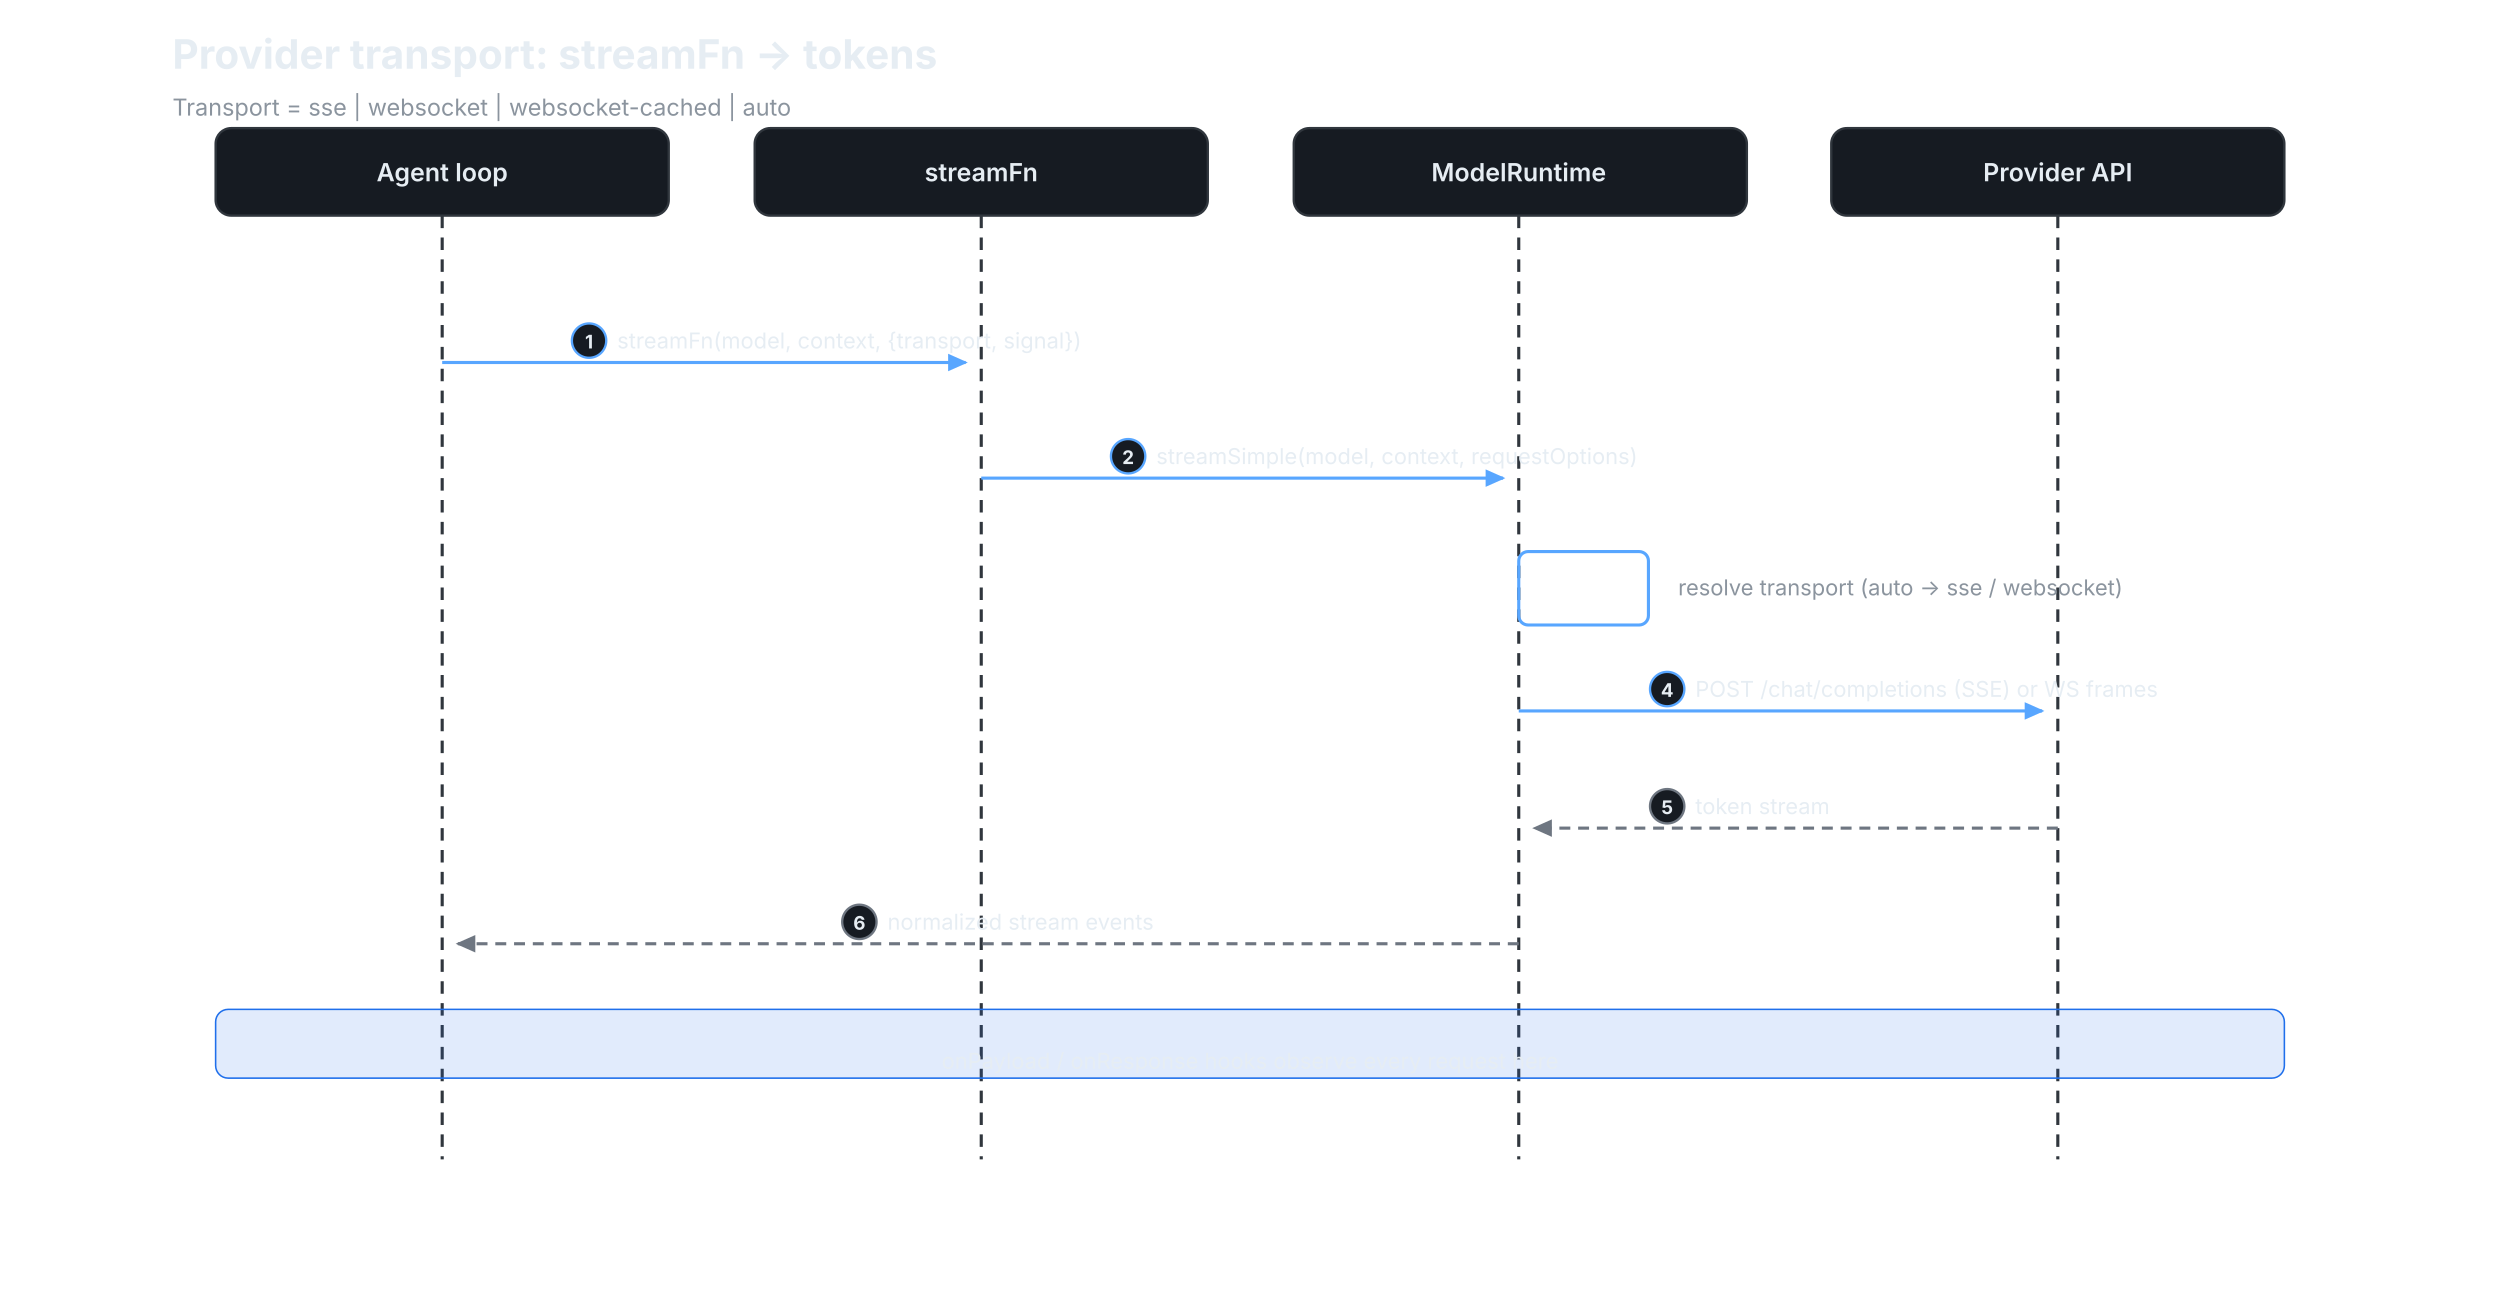
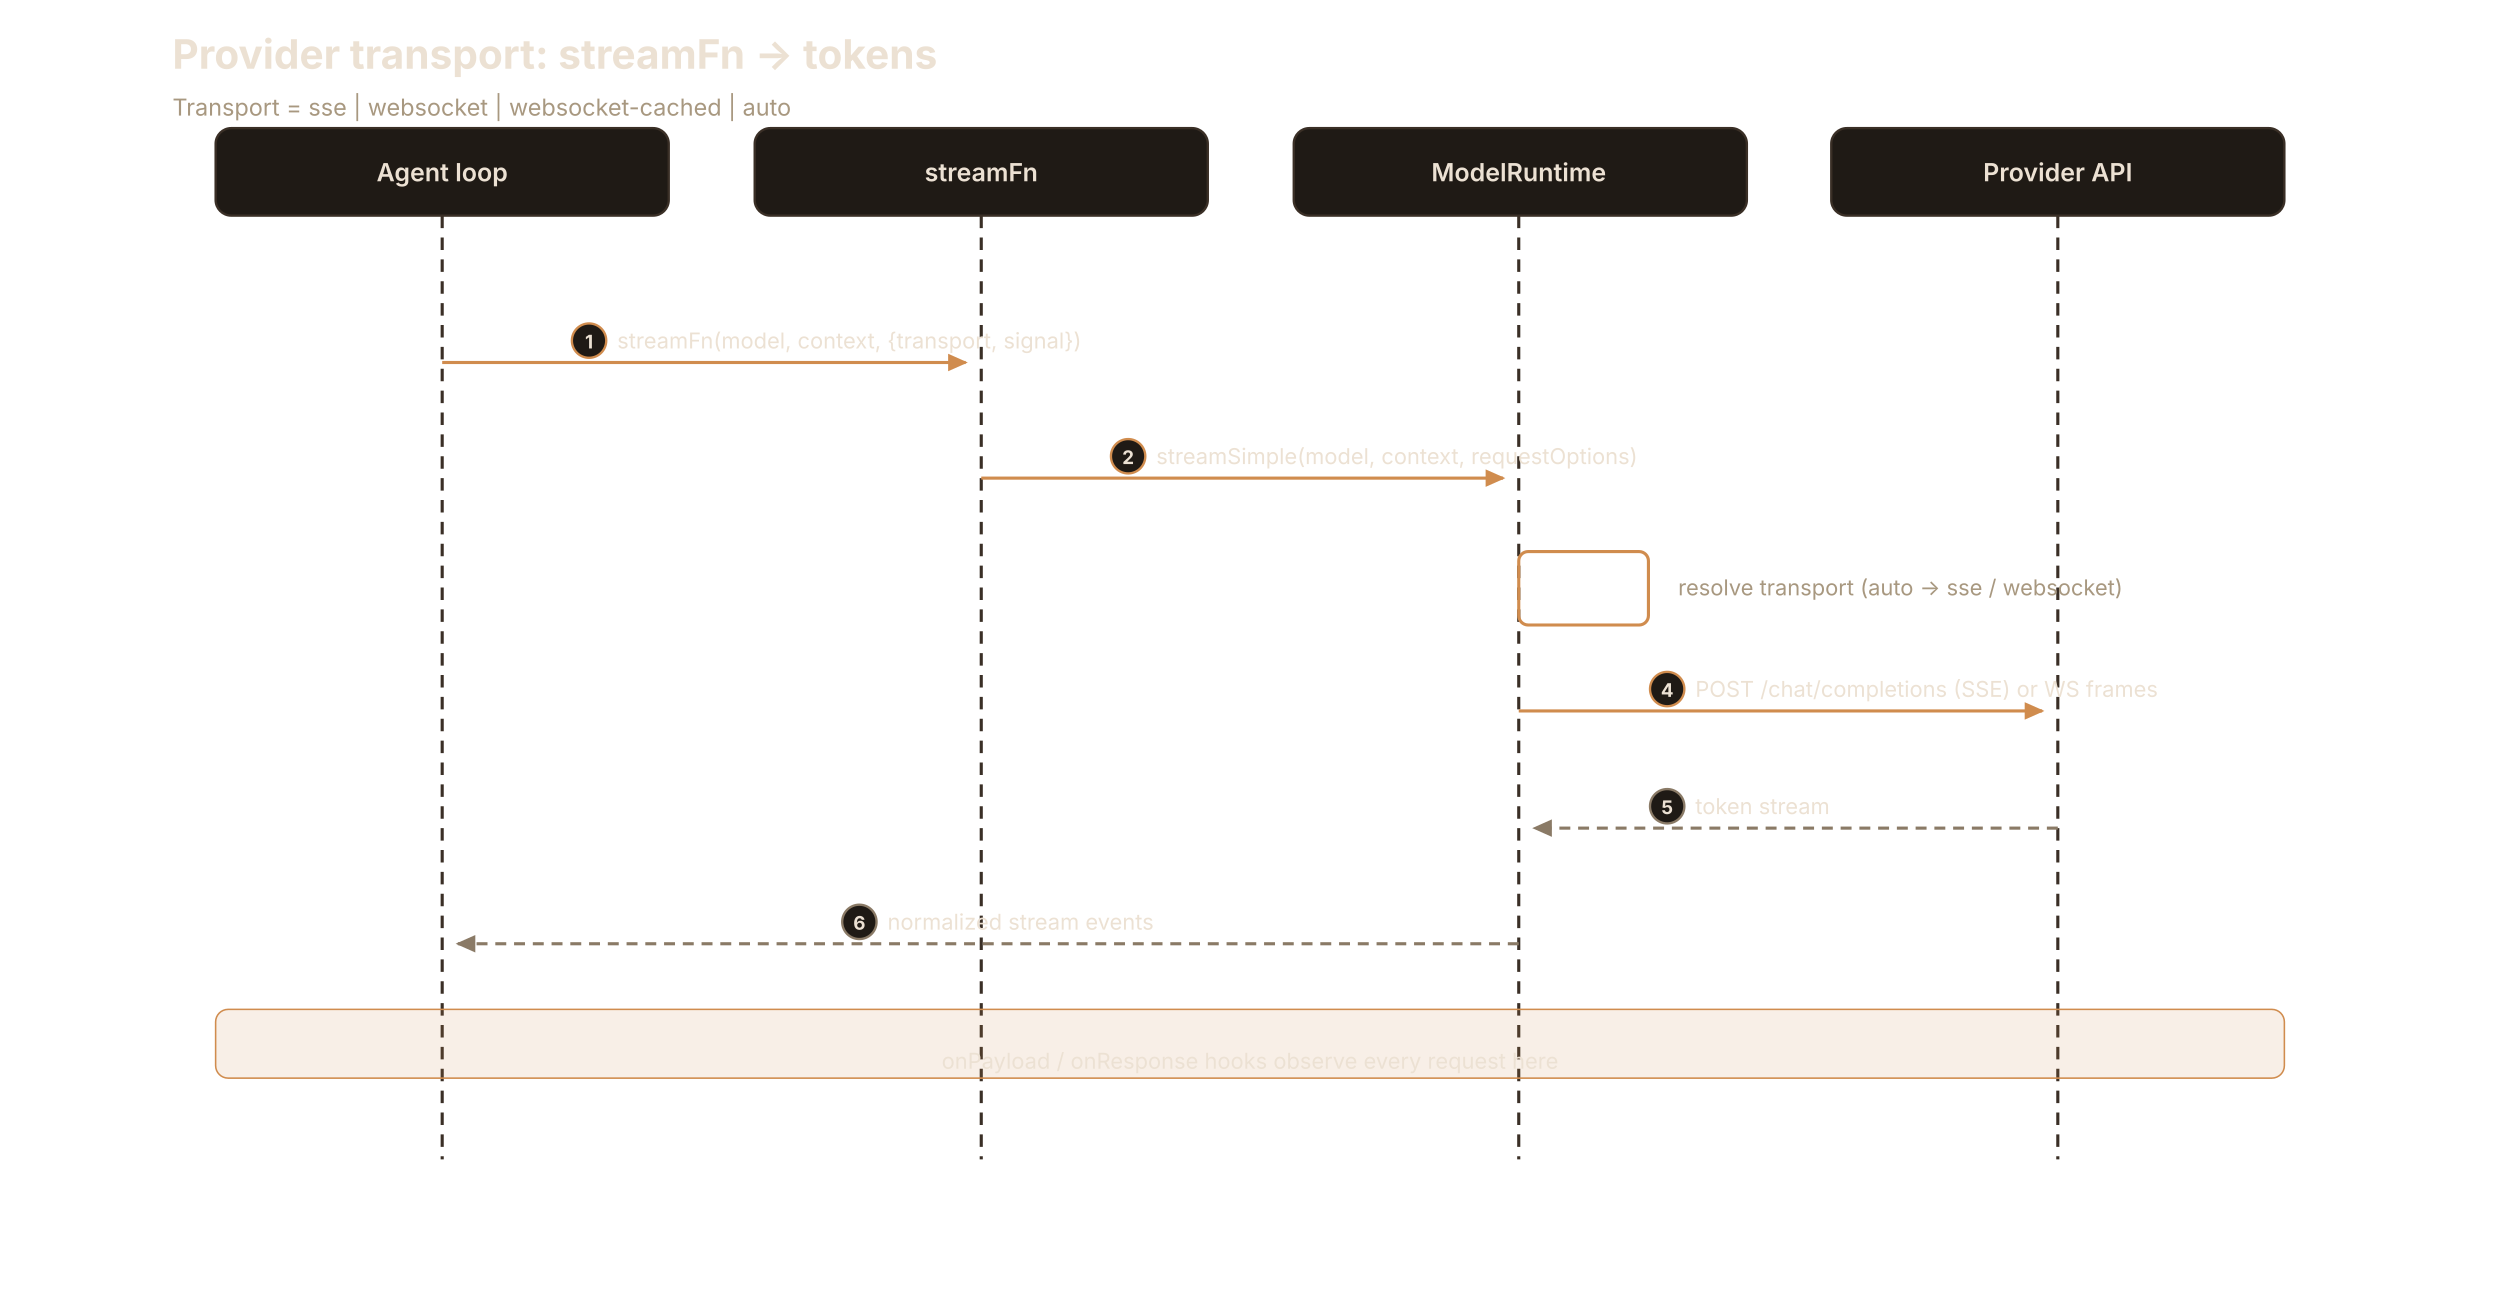
<svg xmlns="http://www.w3.org/2000/svg" viewBox="0 0 1600 825" width="1600" font-family="system-ui, -apple-system, sans-serif">
  <defs>
    <marker id="arrc" viewBox="0 0 10 10" refX="8" refY="5" markerWidth="7" markerHeight="7" orient="auto-start-reverse">
-       <path d="M 0 1 L 9 5 L 0 9 z" fill="#58a6ff" />
+       <path d="M 0 1 L 9 5 L 0 9 z" fill="#d08c4e" />
    </marker>
    <marker id="arrr" viewBox="0 0 10 10" refX="8" refY="5" markerWidth="7" markerHeight="7" orient="auto-start-reverse">
-       <path d="M 0 1 L 9 5 L 0 9 z" fill="#6e7681" />
+       <path d="M 0 1 L 9 5 L 0 9 z" fill="#8a7a66" />
    </marker>
  </defs>
-   <text x="110.345" y="44" font-size="26" font-weight="700" fill="#e6edf3">Provider transport: streamFn → tokens</text>
-   <text x="110.345" y="74" font-size="15" fill="#8b949e">Transport = sse | websocket | websocket-cached | auto</text>
-   <line x1="283" y1="110" x2="283" y2="742" stroke="#30363d" stroke-width="2" stroke-dasharray="8 6" />
-   <rect x="138" y="82" width="290" height="56" rx="10" fill="#161b22" stroke="#30363d" stroke-width="1.5" />
-   <text x="283" y="116" text-anchor="middle" font-size="16" font-weight="600" fill="#e6edf3">Agent loop</text>
-   <line x1="628" y1="110" x2="628" y2="742" stroke="#30363d" stroke-width="2" stroke-dasharray="8 6" />
-   <rect x="483" y="82" width="290" height="56" rx="10" fill="#161b22" stroke="#30363d" stroke-width="1.5" />
-   <text x="628" y="116" text-anchor="middle" font-size="16" font-weight="600" fill="#e6edf3">streamFn</text>
-   <line x1="972" y1="110" x2="972" y2="742" stroke="#30363d" stroke-width="2" stroke-dasharray="8 6" />
-   <rect x="828" y="82" width="290" height="56" rx="10" fill="#161b22" stroke="#30363d" stroke-width="1.5" />
-   <text x="972" y="116" text-anchor="middle" font-size="16" font-weight="600" fill="#e6edf3">ModelRuntime</text>
-   <line x1="1317" y1="110" x2="1317" y2="742" stroke="#30363d" stroke-width="2" stroke-dasharray="8 6" />
-   <rect x="1172" y="82" width="290" height="56" rx="10" fill="#161b22" stroke="#30363d" stroke-width="1.5" />
-   <text x="1317" y="116" text-anchor="middle" font-size="16" font-weight="600" fill="#e6edf3">Provider API</text>
-   <line x1="283" y1="232" x2="618" y2="232" stroke="#58a6ff" stroke-width="2" marker-end="url(#arrc)" />
-   <circle cx="377" cy="218" r="11" fill="#161b22" stroke="#58a6ff" stroke-width="1.5" />
-   <text x="377" y="223" text-anchor="middle" font-size="12" font-weight="700" fill="#e6edf3">1</text>
-   <text x="395" y="223" font-size="14" fill="#e6edf3">streamFn(model, context, {transport, signal})</text>
-   <line x1="628" y1="306" x2="962" y2="306" stroke="#58a6ff" stroke-width="2" marker-end="url(#arrc)" />
-   <circle cx="722" cy="292" r="11" fill="#161b22" stroke="#58a6ff" stroke-width="1.5" />
-   <text x="722" y="297" text-anchor="middle" font-size="12" font-weight="700" fill="#e6edf3">2</text>
-   <text x="740" y="297" font-size="14" fill="#e6edf3">streamSimple(model, context, requestOptions)</text>
-   <rect x="972" y="353" width="83" height="47" rx="6" fill="none" stroke="#58a6ff" stroke-width="2" />
-   <text x="1074" y="381" font-size="14" fill="#8b949e">resolve transport (auto → sse / websocket)</text>
-   <line x1="972" y1="455" x2="1307" y2="455" stroke="#58a6ff" stroke-width="2" marker-end="url(#arrc)" />
-   <circle cx="1067" cy="441" r="11" fill="#161b22" stroke="#58a6ff" stroke-width="1.5" />
-   <text x="1067" y="446" text-anchor="middle" font-size="12" font-weight="700" fill="#e6edf3">4</text>
-   <text x="1085" y="446" font-size="14" fill="#e6edf3">POST /chat/completions (SSE) or WS frames</text>
-   <line x1="1317" y1="530" x2="982" y2="530" stroke="#6e7681" stroke-width="2" stroke-dasharray="7 5" marker-end="url(#arrr)" />
-   <circle cx="1067" cy="516" r="11" fill="#161b22" stroke="#6e7681" stroke-width="1.5" />
-   <text x="1067" y="521" text-anchor="middle" font-size="12" font-weight="700" fill="#e6edf3">5</text>
-   <text x="1085" y="521" font-size="14" fill="#e6edf3">token stream</text>
-   <line x1="972" y1="604" x2="293" y2="604" stroke="#6e7681" stroke-width="2" stroke-dasharray="7 5" marker-end="url(#arrr)" />
-   <circle cx="550" cy="590" r="11" fill="#161b22" stroke="#6e7681" stroke-width="1.5" />
-   <text x="550" y="595" text-anchor="middle" font-size="12" font-weight="700" fill="#e6edf3">6</text>
-   <text x="568" y="595" font-size="14" fill="#e6edf3">normalized stream events</text>
-   <rect x="138" y="646" width="1324" height="44" rx="8" fill="#1f6feb22" stroke="#1f6feb" stroke-width="1" />
-   <text x="800" y="684" text-anchor="middle" font-size="14" fill="#e6edf3">onPayload / onResponse hooks observe every request here</text>
+   <text x="110.345" y="44" font-size="26" font-weight="700" fill="#ece1d3">Provider transport: streamFn → tokens</text>
+   <text x="110.345" y="74" font-size="15" fill="#a89880">Transport = sse | websocket | websocket-cached | auto</text>
+   <line x1="283" y1="110" x2="283" y2="742" stroke="#3a2f26" stroke-width="2" stroke-dasharray="8 6" />
+   <rect x="138" y="82" width="290" height="56" rx="10" fill="#1f1a15" stroke="#3a2f26" stroke-width="1.5" />
+   <text x="283" y="116" text-anchor="middle" font-size="16" font-weight="600" fill="#ece1d3">Agent loop</text>
+   <line x1="628" y1="110" x2="628" y2="742" stroke="#3a2f26" stroke-width="2" stroke-dasharray="8 6" />
+   <rect x="483" y="82" width="290" height="56" rx="10" fill="#1f1a15" stroke="#3a2f26" stroke-width="1.5" />
+   <text x="628" y="116" text-anchor="middle" font-size="16" font-weight="600" fill="#ece1d3">streamFn</text>
+   <line x1="972" y1="110" x2="972" y2="742" stroke="#3a2f26" stroke-width="2" stroke-dasharray="8 6" />
+   <rect x="828" y="82" width="290" height="56" rx="10" fill="#1f1a15" stroke="#3a2f26" stroke-width="1.5" />
+   <text x="972" y="116" text-anchor="middle" font-size="16" font-weight="600" fill="#ece1d3">ModelRuntime</text>
+   <line x1="1317" y1="110" x2="1317" y2="742" stroke="#3a2f26" stroke-width="2" stroke-dasharray="8 6" />
+   <rect x="1172" y="82" width="290" height="56" rx="10" fill="#1f1a15" stroke="#3a2f26" stroke-width="1.5" />
+   <text x="1317" y="116" text-anchor="middle" font-size="16" font-weight="600" fill="#ece1d3">Provider API</text>
+   <line x1="283" y1="232" x2="618" y2="232" stroke="#d08c4e" stroke-width="2" marker-end="url(#arrc)" />
+   <circle cx="377" cy="218" r="11" fill="#1f1a15" stroke="#d08c4e" stroke-width="1.5" />
+   <text x="377" y="223" text-anchor="middle" font-size="12" font-weight="700" fill="#ece1d3">1</text>
+   <text x="395" y="223" font-size="14" fill="#ece1d3">streamFn(model, context, {transport, signal})</text>
+   <line x1="628" y1="306" x2="962" y2="306" stroke="#d08c4e" stroke-width="2" marker-end="url(#arrc)" />
+   <circle cx="722" cy="292" r="11" fill="#1f1a15" stroke="#d08c4e" stroke-width="1.5" />
+   <text x="722" y="297" text-anchor="middle" font-size="12" font-weight="700" fill="#ece1d3">2</text>
+   <text x="740" y="297" font-size="14" fill="#ece1d3">streamSimple(model, context, requestOptions)</text>
+   <rect x="972" y="353" width="83" height="47" rx="6" fill="none" stroke="#d08c4e" stroke-width="2" />
+   <text x="1074" y="381" font-size="14" fill="#a89880">resolve transport (auto → sse / websocket)</text>
+   <line x1="972" y1="455" x2="1307" y2="455" stroke="#d08c4e" stroke-width="2" marker-end="url(#arrc)" />
+   <circle cx="1067" cy="441" r="11" fill="#1f1a15" stroke="#d08c4e" stroke-width="1.5" />
+   <text x="1067" y="446" text-anchor="middle" font-size="12" font-weight="700" fill="#ece1d3">4</text>
+   <text x="1085" y="446" font-size="14" fill="#ece1d3">POST /chat/completions (SSE) or WS frames</text>
+   <line x1="1317" y1="530" x2="982" y2="530" stroke="#8a7a66" stroke-width="2" stroke-dasharray="7 5" marker-end="url(#arrr)" />
+   <circle cx="1067" cy="516" r="11" fill="#1f1a15" stroke="#8a7a66" stroke-width="1.5" />
+   <text x="1067" y="521" text-anchor="middle" font-size="12" font-weight="700" fill="#ece1d3">5</text>
+   <text x="1085" y="521" font-size="14" fill="#ece1d3">token stream</text>
+   <line x1="972" y1="604" x2="293" y2="604" stroke="#8a7a66" stroke-width="2" stroke-dasharray="7 5" marker-end="url(#arrr)" />
+   <circle cx="550" cy="590" r="11" fill="#1f1a15" stroke="#8a7a66" stroke-width="1.5" />
+   <text x="550" y="595" text-anchor="middle" font-size="12" font-weight="700" fill="#ece1d3">6</text>
+   <text x="568" y="595" font-size="14" fill="#ece1d3">normalized stream events</text>
+   <rect x="138" y="646" width="1324" height="44" rx="8" fill="#d08c4e22" stroke="#d08c4e" stroke-width="1" />
+   <text x="800" y="684" text-anchor="middle" font-size="14" fill="#ece1d3">onPayload / onResponse hooks observe every request here</text>
</svg>
